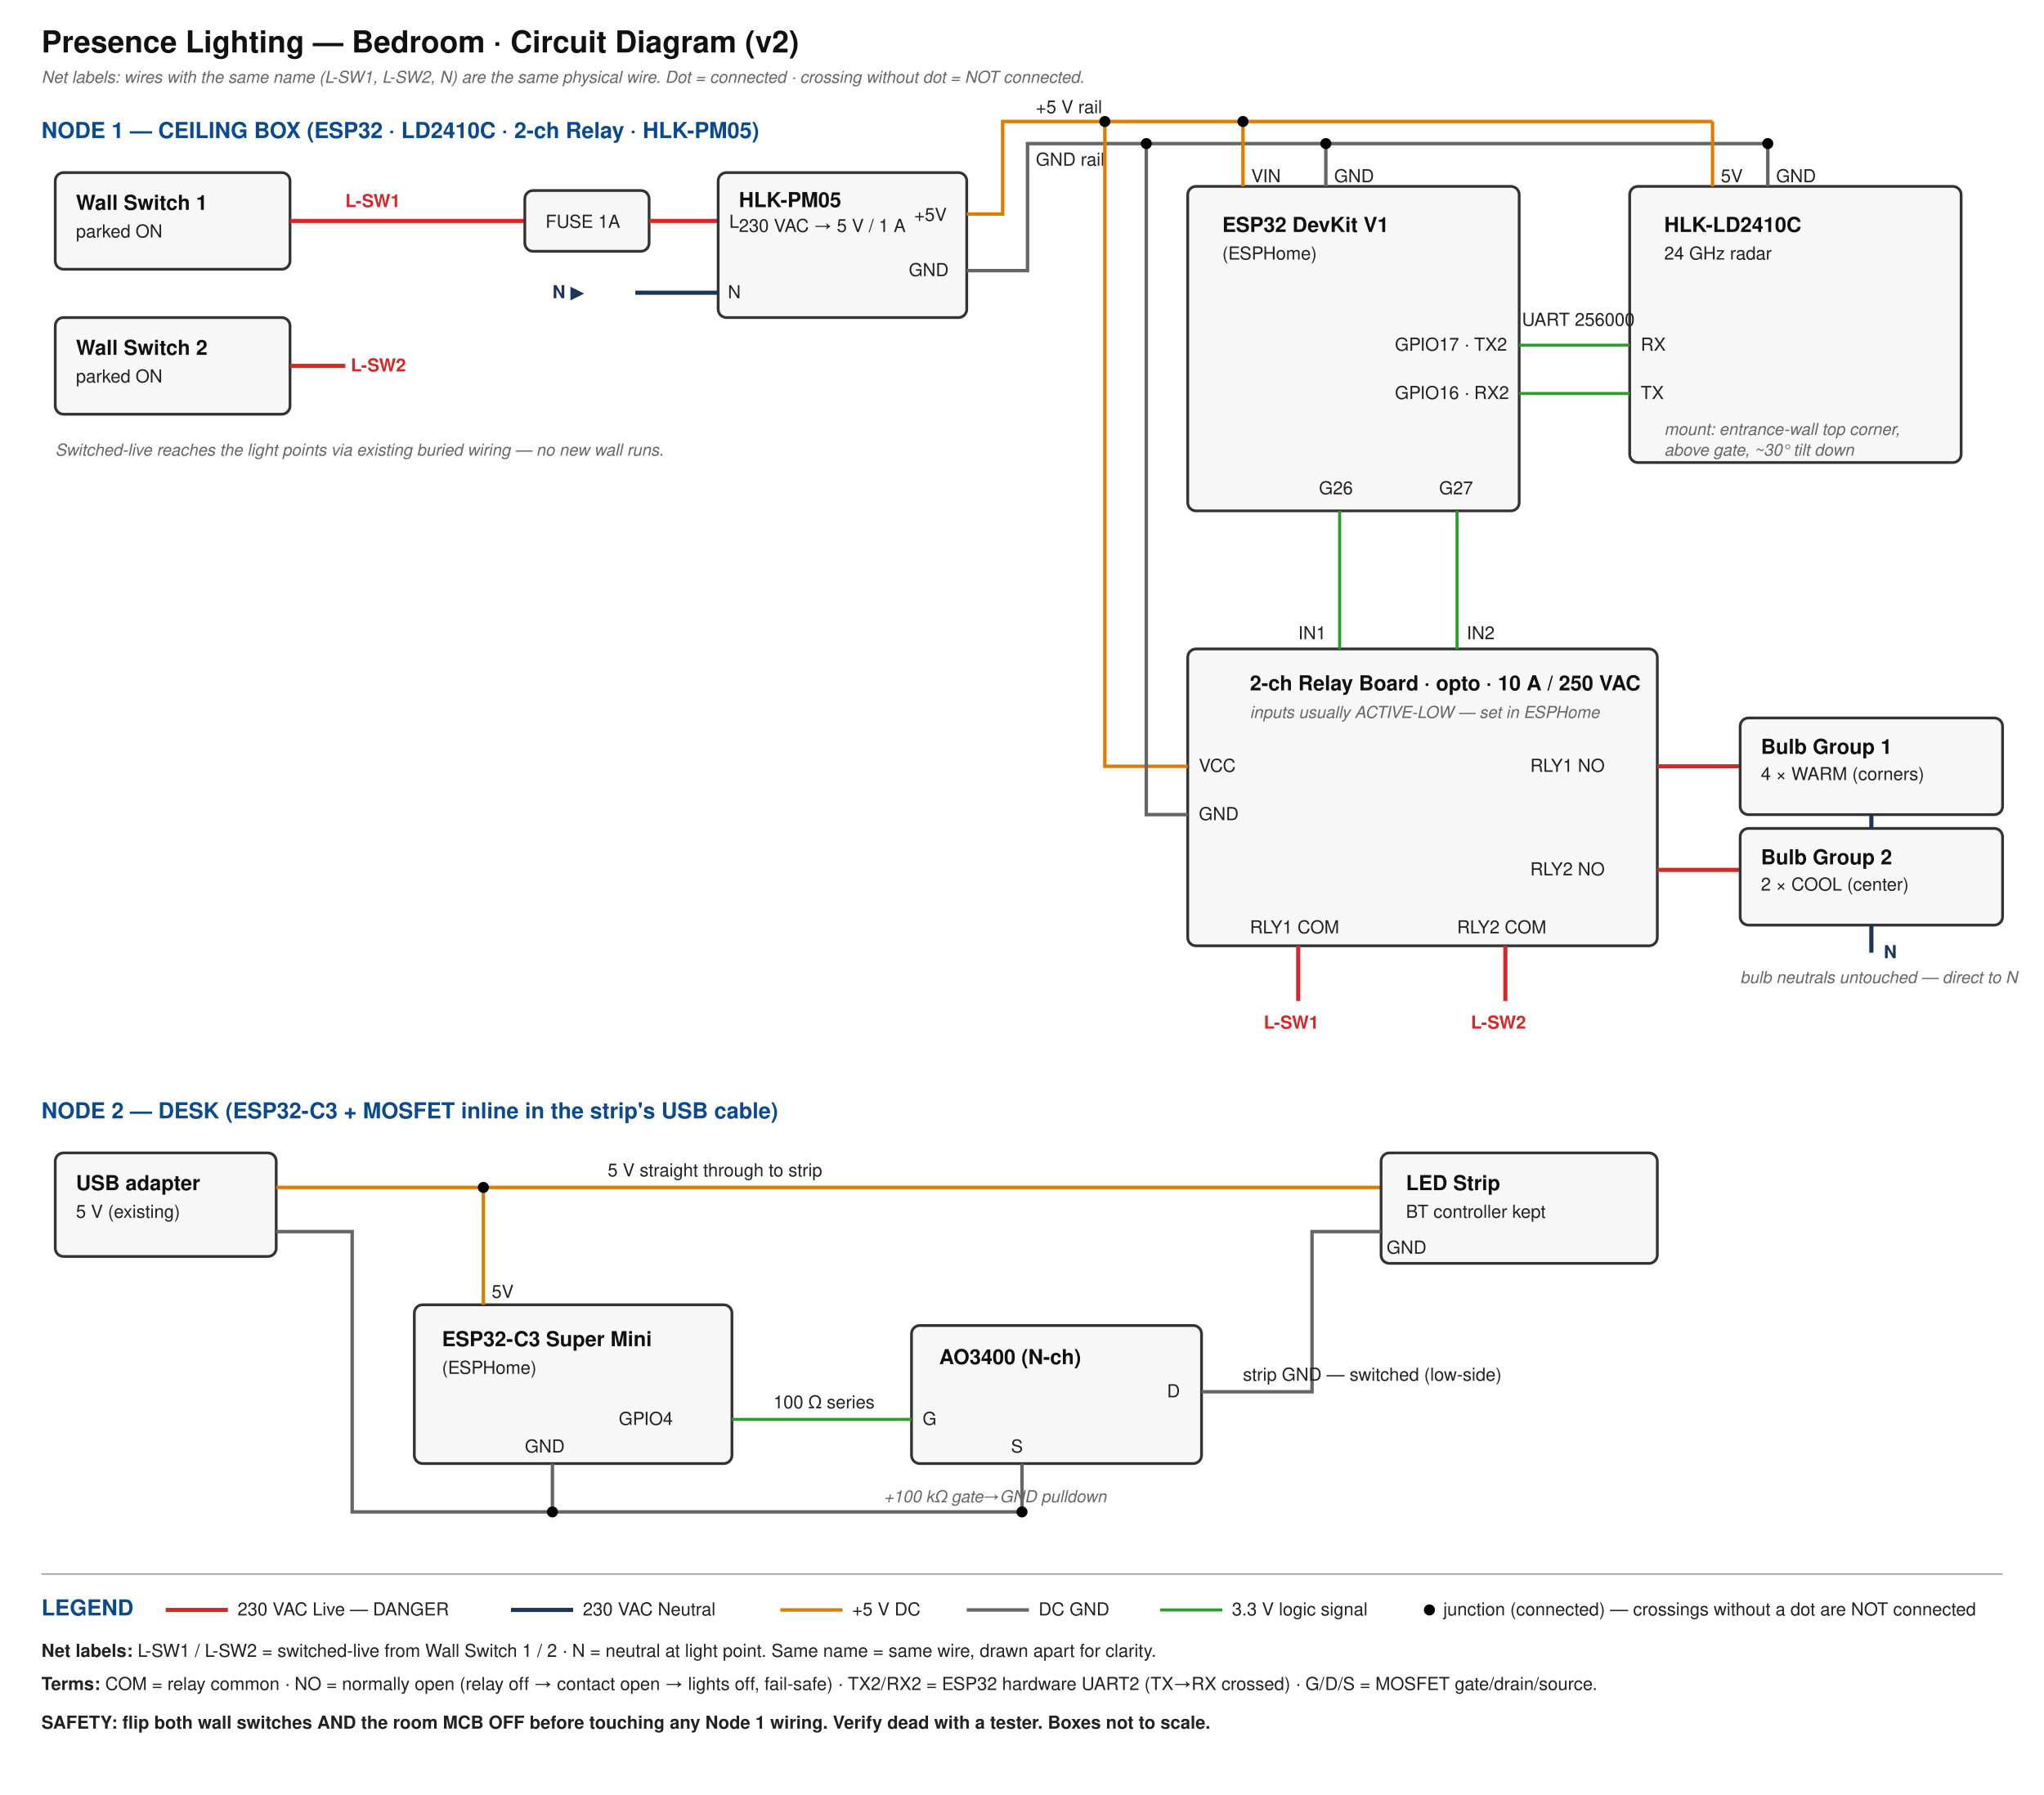
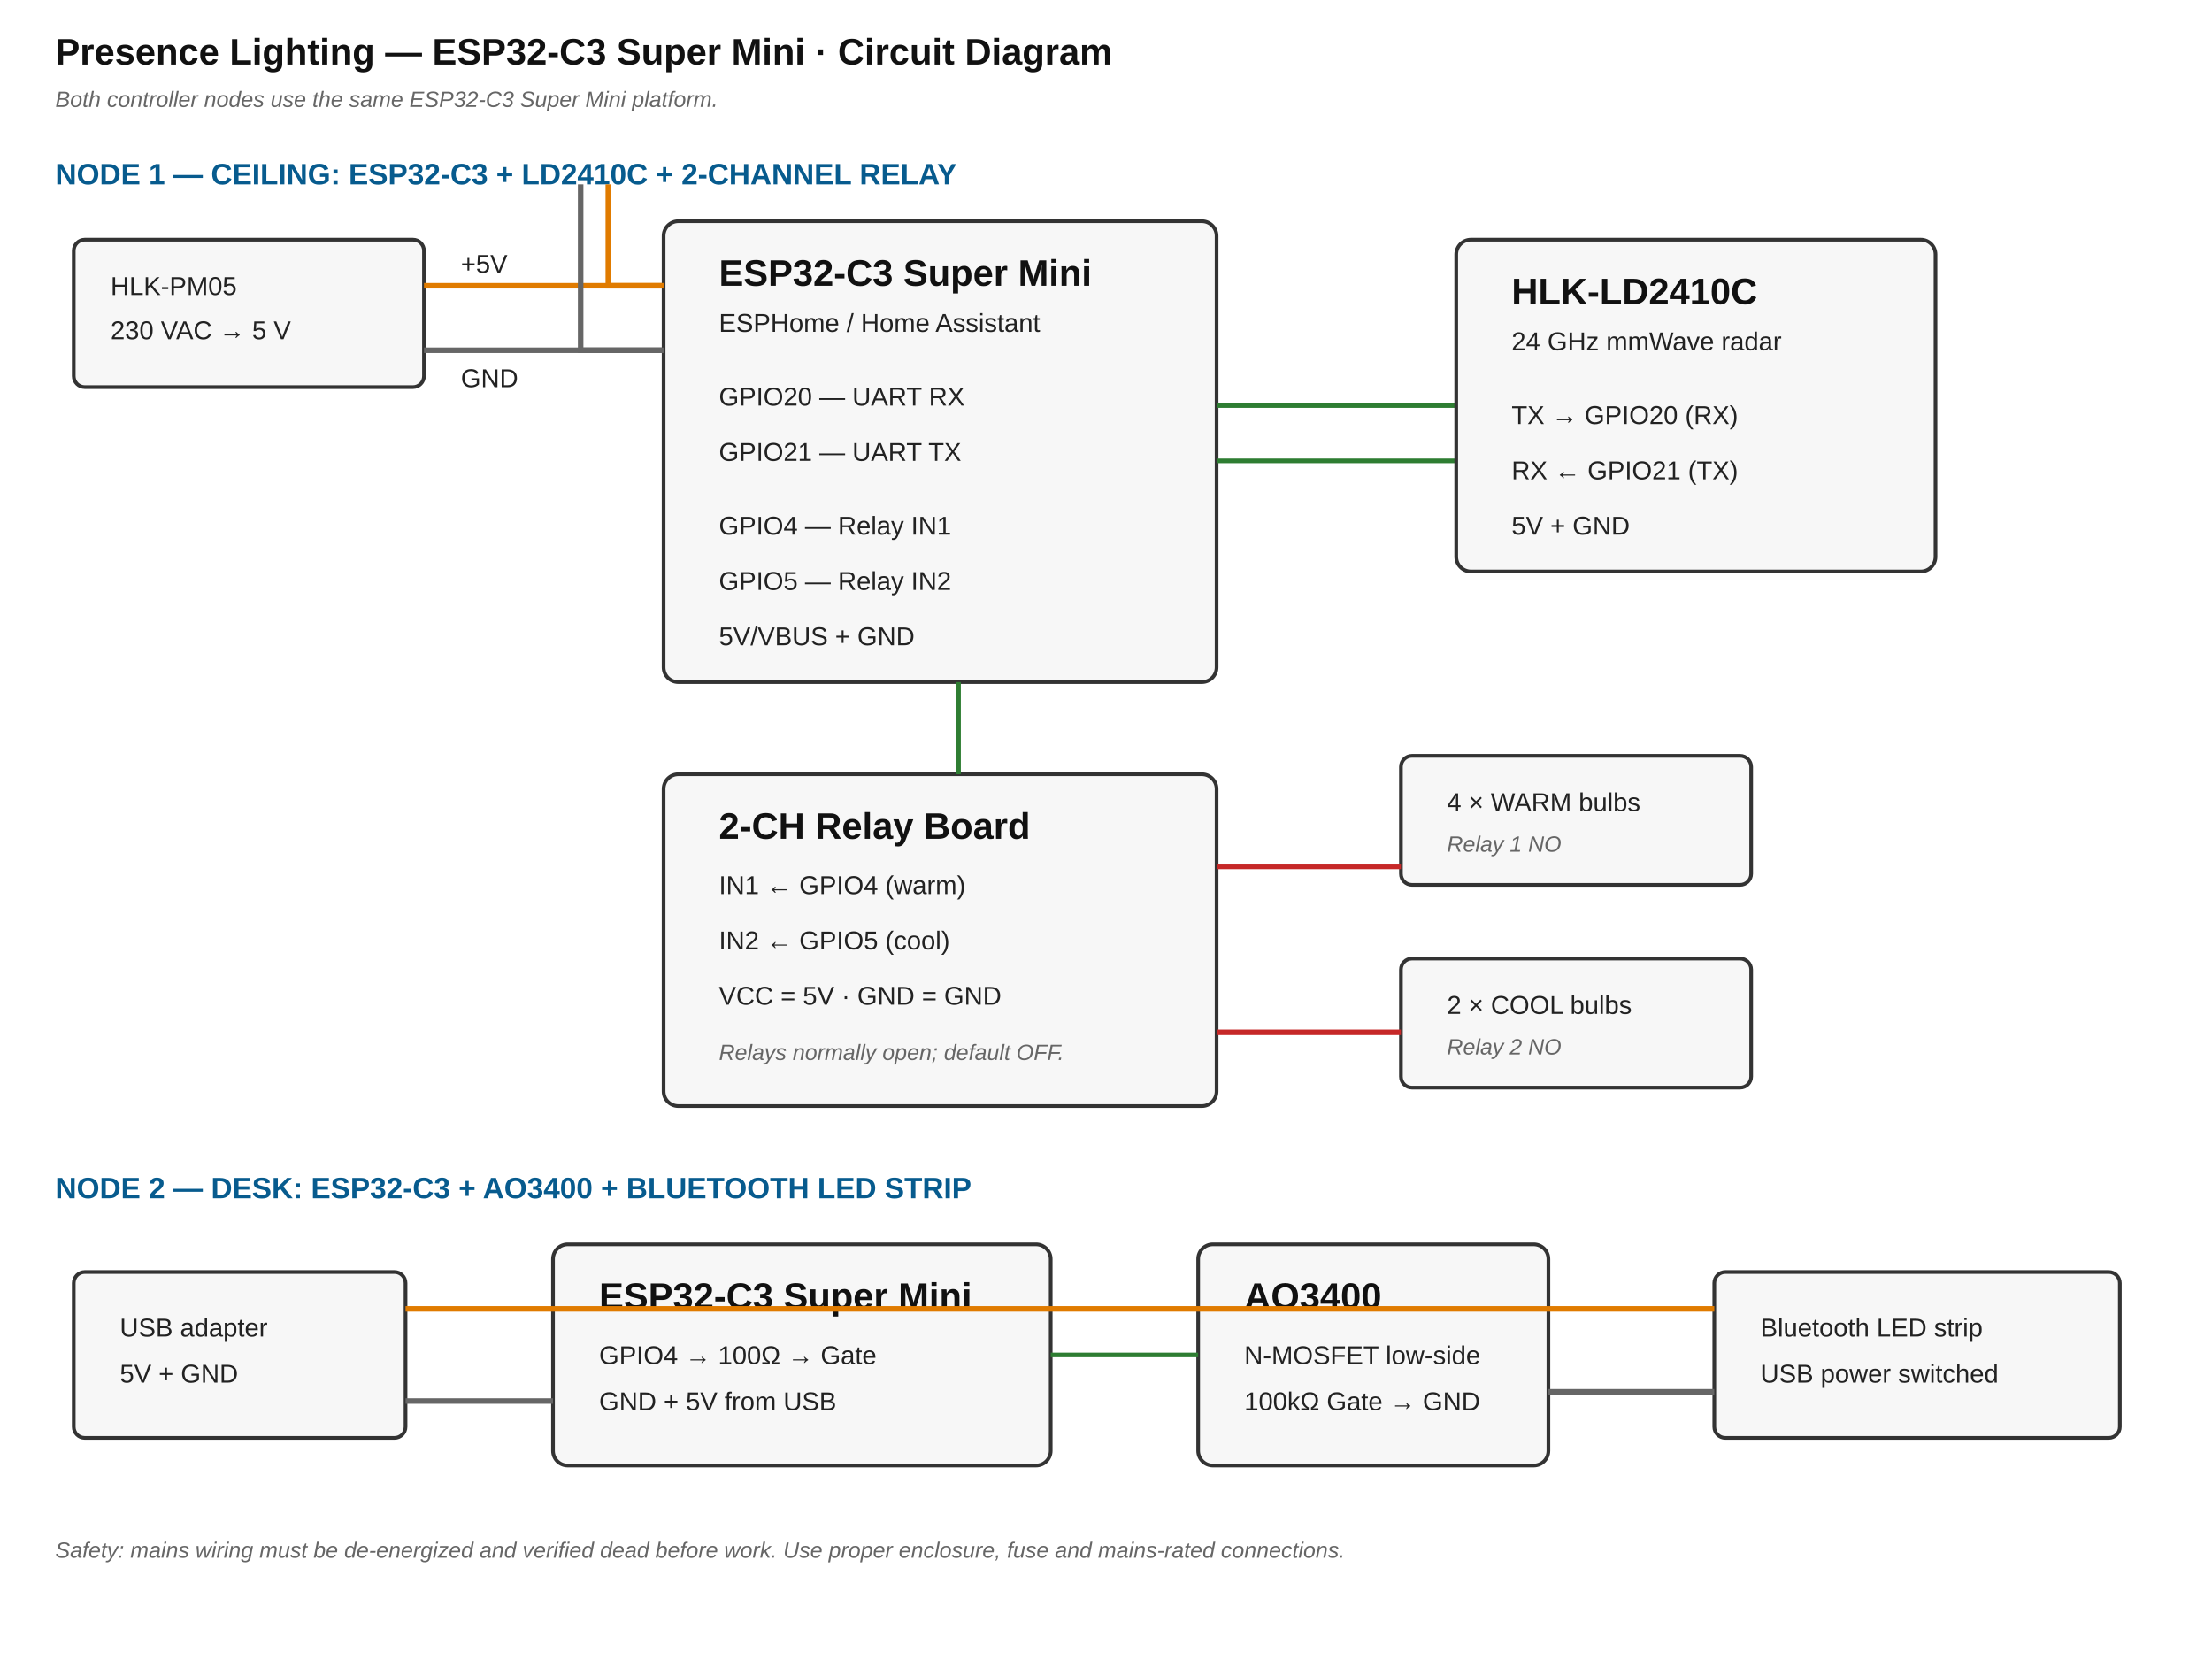
- <svg xmlns="http://www.w3.org/2000/svg" viewBox="0 0 1480 1300" font-family="Helvetica, Arial, sans-serif">
-   <style>
-     .box{fill:#f7f7f7;stroke:#333;stroke-width:2}
-     .mains{stroke:#d62828;stroke-width:3;fill:none}
-     .neutral{stroke:#1d3557;stroke-width:3;fill:none}
-     .v5{stroke:#e07b00;stroke-width:2.5;fill:none}
-     .gnd{stroke:#666;stroke-width:2.5;fill:none}
-     .sig{stroke:#2a9d2a;stroke-width:2.2;fill:none}
-     .lbl{font-size:15px;font-weight:bold;fill:#111}
-     .pin{font-size:13px;fill:#222}
-     .net{font-size:13px;font-weight:bold}
-     .title{font-size:22px;font-weight:bold;fill:#111}
-     .sub{font-size:16px;font-weight:bold;fill:#0a4a8f}
-     .note{font-size:12px;fill:#666;font-style:italic}
-     .dot{fill:#000}
-   </style>
-   <text x="30" y="38" class="title">Presence Lighting — Bedroom · Circuit Diagram (v2)</text>
-   <text x="30" y="60" class="note">Net labels: wires with the same name (L-SW1, L-SW2, N) are the same physical wire. Dot = connected · crossing without dot = NOT connected.</text>
-   <text x="30" y="100" class="sub">NODE 1 — CEILING BOX (ESP32 · LD2410C · 2-ch Relay · HLK-PM05)</text>
-   <rect x="40" y="125" width="170" height="70" class="box" rx="6" />
-   <text x="55" y="152" class="lbl">Wall Switch 1</text>
-   <text x="55" y="172" class="pin">parked ON</text>
-   <path class="mains" d="M210 160 H380" />
-   <text x="250" y="150" class="net" fill="#d62828">L-SW1</text>
-   <rect x="40" y="230" width="170" height="70" class="box" rx="6" />
-   <text x="55" y="257" class="lbl">Wall Switch 2</text>
-   <text x="55" y="277" class="pin">parked ON</text>
-   <path class="mains" d="M210 265 H250" />
-   <text x="254" y="269" class="net" fill="#d62828">L-SW2</text>
-   <text x="40" y="330" class="note">Switched-live reaches the light points via existing buried wiring — no new wall runs.</text>
-   <rect x="380" y="138" width="90" height="44" class="box" rx="6" />
-   <text x="395" y="165" class="pin">FUSE 1A</text>
-   <path class="mains" d="M470 160 H520" />
-   <rect x="520" y="125" width="180" height="105" class="box" rx="6" />
-   <text x="535" y="150" class="lbl">HLK-PM05</text>
-   <text x="535" y="168" class="pin">230 VAC → 5 V / 1 A</text>
-   <text x="528" y="165" class="pin">L</text>
-   <text x="527" y="216" class="pin">N</text>
-   <text x="662" y="160" class="pin">+5V</text>
-   <text x="658" y="200" class="pin">GND</text>
-   <path class="neutral" d="M460 212 H520" />
-   <text x="400" y="216" class="net" fill="#1d3557">N ▶</text>
-   <path class="v5" d="M700 155 H726 V88 H1240" />
-   <path class="gnd" d="M700 196 H744 V104 H1280" />
-   <text x="750" y="82" class="pin" fill="#e07b00">+5 V rail</text>
-   <text x="880" y="120" class="pin" fill="#666"> </text>
-   <text x="750" y="120" class="pin" fill="#666">GND rail</text>
-   <rect x="860" y="135" width="240" height="235" class="box" rx="6" />
-   <text x="885" y="168" class="lbl">ESP32 DevKit V1</text>
-   <text x="885" y="188" class="pin">(ESPHome)</text>
-   <text x="893" y="150" class="pin" transform="rotate(0)"> </text>
-   <path class="v5" d="M900 88 V135" />
-   <circle cx="900" cy="88" r="4" class="dot" fill="#e07b00" />
-   <text x="906" y="132" class="pin">VIN</text>
-   <path class="gnd" d="M960 104 V135" />
-   <circle cx="960" cy="104" r="4" class="dot" fill="#666" />
-   <text x="966" y="132" class="pin">GND</text>
-   <text x="1010" y="254" class="pin">GPIO17 · TX2</text>
-   <text x="1010" y="289" class="pin">GPIO16 · RX2</text>
-   <text x="955" y="358" class="pin">G26</text>
-   <text x="1042" y="358" class="pin">G27</text>
-   <rect x="1180" y="135" width="240" height="200" class="box" rx="6" />
-   <text x="1205" y="168" class="lbl">HLK-LD2410C</text>
-   <text x="1205" y="188" class="pin">24 GHz radar</text>
-   <path class="v5" d="M1240 88 V135" />
-   <text x="1246" y="132" class="pin">5V</text>
-   <path class="gnd" d="M1280 104 V135" />
-   <circle cx="1280" cy="104" r="4" class="dot" fill="#666" />
-   <text x="1286" y="132" class="pin">GND</text>
-   <text x="1188" y="254" class="pin">RX</text>
-   <text x="1188" y="289" class="pin">TX</text>
-   <path class="sig" d="M1100 250 H1180" />
-   <path class="sig" d="M1100 285 H1180" />
-   <text x="1102" y="236" class="pin" fill="#2a9d2a">UART 256000</text>
-   <text x="1205" y="315" class="note">mount: entrance-wall top corner,</text>
-   <text x="1205" y="330" class="note">above gate, ~30° tilt down</text>
-   <rect x="860" y="470" width="340" height="215" class="box" rx="6" />
-   <text x="905" y="500" class="lbl">2-ch Relay Board · opto · 10 A / 250 VAC</text>
-   <text x="905" y="520" class="note">inputs usually ACTIVE-LOW — set in ESPHome</text>
-   <text x="868" y="559" class="pin">VCC</text>
-   <text x="868" y="594" class="pin">GND</text>
-   <path class="v5" d="M800 88 V555 H860" />
-   <circle cx="800" cy="88" r="4" class="dot" fill="#e07b00" />
-   <path class="gnd" d="M830 104 V590 H860" />
-   <circle cx="830" cy="104" r="4" class="dot" fill="#666" />
-   <path class="sig" d="M970 370 V470" />
-   <path class="sig" d="M1055 370 V470" />
-   <text x="940" y="463" class="pin">IN1</text>
-   <text x="1062" y="463" class="pin">IN2</text>
-   <text x="1108" y="559" class="pin">RLY1 NO</text>
-   <text x="1108" y="634" class="pin">RLY2 NO</text>
-   <path class="mains" d="M1200 555 H1260" />
-   <path class="mains" d="M1200 630 H1260" />
-   <text x="905" y="676" class="pin">RLY1 COM</text>
-   <text x="1055" y="676" class="pin">RLY2 COM</text>
-   <path class="mains" d="M940 685 V725" />
-   <path class="mains" d="M1090 685 V725" />
-   <text x="915" y="745" class="net" fill="#d62828">L-SW1</text>
-   <text x="1065" y="745" class="net" fill="#d62828">L-SW2</text>
-   <rect x="1260" y="520" width="190" height="70" class="box" rx="6" />
-   <text x="1275" y="546" class="lbl">Bulb Group 1</text>
-   <text x="1275" y="565" class="pin">4 × WARM (corners)</text>
-   <rect x="1260" y="600" width="190" height="70" class="box" rx="6" />
-   <text x="1275" y="626" class="lbl">Bulb Group 2</text>
-   <text x="1275" y="645" class="pin">2 × COOL (center)</text>
-   <path class="neutral" d="M1355 590 V600" />
-   <path class="neutral" d="M1355 670 V690" />
-   <text x="1364" y="694" class="net" fill="#1d3557">N</text>
-   <text x="1260" y="712" class="note">bulb neutrals untouched — direct to N</text>
-   <text x="30" y="810" class="sub">NODE 2 — DESK (ESP32-C3 + MOSFET inline in the strip's USB cable)</text>
-   <rect x="40" y="835" width="160" height="75" class="box" rx="6" />
-   <text x="55" y="862" class="lbl">USB adapter</text>
-   <text x="55" y="882" class="pin">5 V (existing)</text>
-   <path class="v5" d="M200 860 H1000" />
-   <text x="440" y="852" class="pin" fill="#e07b00">5 V straight through to strip</text>
-   <path class="gnd" d="M200 892 H255 V1095 H740" />
-   <rect x="300" y="945" width="230" height="115" class="box" rx="6" />
-   <text x="320" y="975" class="lbl">ESP32-C3 Super Mini</text>
-   <text x="320" y="995" class="pin">(ESPHome)</text>
-   <path class="v5" d="M350 860 V945" />
-   <circle cx="350" cy="860" r="4" class="dot" fill="#e07b00" />
-   <text x="356" y="940" class="pin">5V</text>
-   <path class="gnd" d="M400 1060 V1095" />
-   <circle cx="400" cy="1095" r="4" class="dot" fill="#666" />
-   <text x="380" y="1052" class="pin">GND</text>
-   <text x="448" y="1032" class="pin">GPIO4</text>
-   <rect x="660" y="960" width="210" height="100" class="box" rx="6" />
-   <text x="680" y="988" class="lbl">AO3400 (N-ch)</text>
-   <text x="668" y="1032" class="pin">G</text>
-   <text x="845" y="1012" class="pin">D</text>
-   <text x="732" y="1052" class="pin">S</text>
-   <path class="sig" d="M530 1028 H660" />
-   <text x="560" y="1020" class="pin" fill="#2a9d2a">100 Ω series</text>
-   <path class="gnd" d="M740 1060 V1095" />
-   <circle cx="740" cy="1095" r="4" class="dot" fill="#666" />
-   <text x="640" y="1088" class="note">+100 kΩ gate→GND pulldown</text>
-   <rect x="1000" y="835" width="200" height="80" class="box" rx="6" />
-   <text x="1018" y="862" class="lbl">LED Strip</text>
-   <text x="1018" y="882" class="pin">BT controller kept</text>
-   <path class="gnd" d="M870 1008 H950 V892 H1000" />
-   <text x="900" y="1000" class="pin" fill="#666">strip GND — switched (low-side)</text>
-   <text x="1004" y="908" class="pin">GND</text>
-   <path d="M30 1140 H1450" stroke="#999" stroke-width="1" />
-   <text x="30" y="1170" class="sub">LEGEND</text>
-   <line x1="120" y1="1166" x2="165" y2="1166" class="mains" />
-   <text x="172" y="1170" class="pin">230 VAC Live — DANGER</text>
-   <line x1="370" y1="1166" x2="415" y2="1166" class="neutral" />
-   <text x="422" y="1170" class="pin">230 VAC Neutral</text>
-   <line x1="565" y1="1166" x2="610" y2="1166" class="v5" />
-   <text x="617" y="1170" class="pin">+5 V DC</text>
-   <line x1="700" y1="1166" x2="745" y2="1166" class="gnd" />
-   <text x="752" y="1170" class="pin">DC GND</text>
-   <line x1="840" y1="1166" x2="885" y2="1166" class="sig" />
-   <text x="892" y="1170" class="pin">3.3 V logic signal</text>
-   <circle cx="1035" cy="1166" r="4" class="dot" />
-   <text x="1045" y="1170" class="pin">junction (connected) — crossings without a dot are NOT connected</text>
-   <text x="30" y="1200" class="pin">
-     <tspan font-weight="bold">Net labels:</tspan> L-SW1 / L-SW2 = switched-live from Wall Switch 1 / 2 · N = neutral at light point. Same name = same wire, drawn apart for clarity.</text>
-   <text x="30" y="1224" class="pin">
-     <tspan font-weight="bold">Terms:</tspan> COM = relay common · NO = normally open (relay off → contact open → lights off, fail-safe) · TX2/RX2 = ESP32 hardware UART2 (TX→RX crossed) · G/D/S = MOSFET gate/drain/source.</text>
-   <text x="30" y="1252" class="pin" fill="#b00000" font-weight="bold">SAFETY: flip both wall switches AND the room MCB OFF before touching any Node 1 wiring. Verify dead with a tester. Boxes not to scale.</text>
+ <svg xmlns="http://www.w3.org/2000/svg" viewBox="0 0 1200 900" font-family="Arial,Helvetica,sans-serif">
+   <style>.box{fill:#f7f7f7;stroke:#333;stroke-width:2}.m{stroke:#c62828;stroke-width:3;fill:none}.v{stroke:#e07b00;stroke-width:3;fill:none}.g{stroke:#666;stroke-width:3;fill:none}.s{stroke:#2e7d32;stroke-width:2.5;fill:none}.t{font-size:20px;font-weight:bold;fill:#111}.h{font-size:16px;font-weight:bold;fill:#075b8e}.l{font-size:14px;fill:#222}.n{font-size:12px;fill:#666;font-style:italic}</style>
+   <text x="30" y="35" class="t">Presence Lighting — ESP32-C3 Super Mini · Circuit Diagram</text>
+   <text x="30" y="58" class="n">Both controller nodes use the same ESP32-C3 Super Mini platform.</text>
+   <text x="30" y="100" class="h">NODE 1 — CEILING: ESP32-C3 + LD2410C + 2-CHANNEL RELAY</text>
+   <rect x="40" y="130" width="190" height="80" rx="6" class="box" />
+   <text x="60" y="160" class="l">HLK-PM05</text>
+   <text x="60" y="184" class="l">230 VAC → 5 V</text>
+   <path class="v" d="M230 155 H360" />
+   <path class="g" d="M230 190 H360" />
+   <text x="250" y="148" class="l">+5V</text>
+   <text x="250" y="210" class="l">GND</text>
+   <rect x="360" y="120" width="300" height="250" rx="8" class="box" />
+   <text x="390" y="155" class="t" font-size="17">ESP32-C3 Super Mini</text>
+   <text x="390" y="180" class="l">ESPHome / Home Assistant</text>
+   <text x="390" y="220" class="l">GPIO20 — UART RX</text>
+   <text x="390" y="250" class="l">GPIO21 — UART TX</text>
+   <text x="390" y="290" class="l">GPIO4 — Relay IN1</text>
+   <text x="390" y="320" class="l">GPIO5 — Relay IN2</text>
+   <text x="390" y="350" class="l">5V/VBUS + GND</text>
+   <path class="v" d="M360 155 H330 V100" />
+   <path class="g" d="M360 190 H315 V100" />
+   <path class="s" d="M660 220 H790" />
+   <path class="s" d="M660 250 H790" />
+   <rect x="790" y="130" width="260" height="180" rx="8" class="box" />
+   <text x="820" y="165" class="t" font-size="17">HLK-LD2410C</text>
+   <text x="820" y="190" class="l">24 GHz mmWave radar</text>
+   <text x="820" y="230" class="l">TX → GPIO20 (RX)</text>
+   <text x="820" y="260" class="l">RX ← GPIO21 (TX)</text>
+   <text x="820" y="290" class="l">5V + GND</text>
+   <rect x="360" y="420" width="300" height="180" rx="8" class="box" />
+   <text x="390" y="455" class="t" font-size="17">2-CH Relay Board</text>
+   <text x="390" y="485" class="l">IN1 ← GPIO4 (warm)</text>
+   <text x="390" y="515" class="l">IN2 ← GPIO5 (cool)</text>
+   <text x="390" y="545" class="l">VCC = 5V · GND = GND</text>
+   <text x="390" y="575" class="n">Relays normally open; default OFF.</text>
+   <path class="s" d="M520 370 V420" />
+   <rect x="760" y="410" width="190" height="70" rx="6" class="box" />
+   <text x="785" y="440" class="l">4 × WARM bulbs</text>
+   <text x="785" y="462" class="n">Relay 1 NO</text>
+   <rect x="760" y="520" width="190" height="70" rx="6" class="box" />
+   <text x="785" y="550" class="l">2 × COOL bulbs</text>
+   <text x="785" y="572" class="n">Relay 2 NO</text>
+   <path class="m" d="M660 470 H760" />
+   <path class="m" d="M660 560 H760" />
+   <text x="30" y="650" class="h">NODE 2 — DESK: ESP32-C3 + AO3400 + BLUETOOTH LED STRIP</text>
+   <rect x="40" y="690" width="180" height="90" rx="6" class="box" />
+   <text x="65" y="725" class="l">USB adapter</text>
+   <text x="65" y="750" class="l">5V + GND</text>
+   <rect x="300" y="675" width="270" height="120" rx="8" class="box" />
+   <text x="325" y="710" class="t" font-size="17">ESP32-C3 Super Mini</text>
+   <text x="325" y="740" class="l">GPIO4 → 100Ω → Gate</text>
+   <text x="325" y="765" class="l">GND + 5V from USB</text>
+   <rect x="650" y="675" width="190" height="120" rx="8" class="box" />
+   <text x="675" y="710" class="t" font-size="17">AO3400</text>
+   <text x="675" y="740" class="l">N-MOSFET low-side</text>
+   <text x="675" y="765" class="l">100kΩ Gate → GND</text>
+   <rect x="930" y="690" width="220" height="90" rx="6" class="box" />
+   <text x="955" y="725" class="l">Bluetooth LED strip</text>
+   <text x="955" y="750" class="l">USB power switched</text>
+   <path class="v" d="M220 710 H930" />
+   <path class="g" d="M220 760 H300" />
+   <path class="s" d="M570 735 H650" />
+   <path class="g" d="M840 755 H930" />
+   <text x="30" y="845" class="n">Safety: mains wiring must be de-energized and verified dead before work. Use proper enclosure, fuse and mains-rated connections.</text>
</svg>
